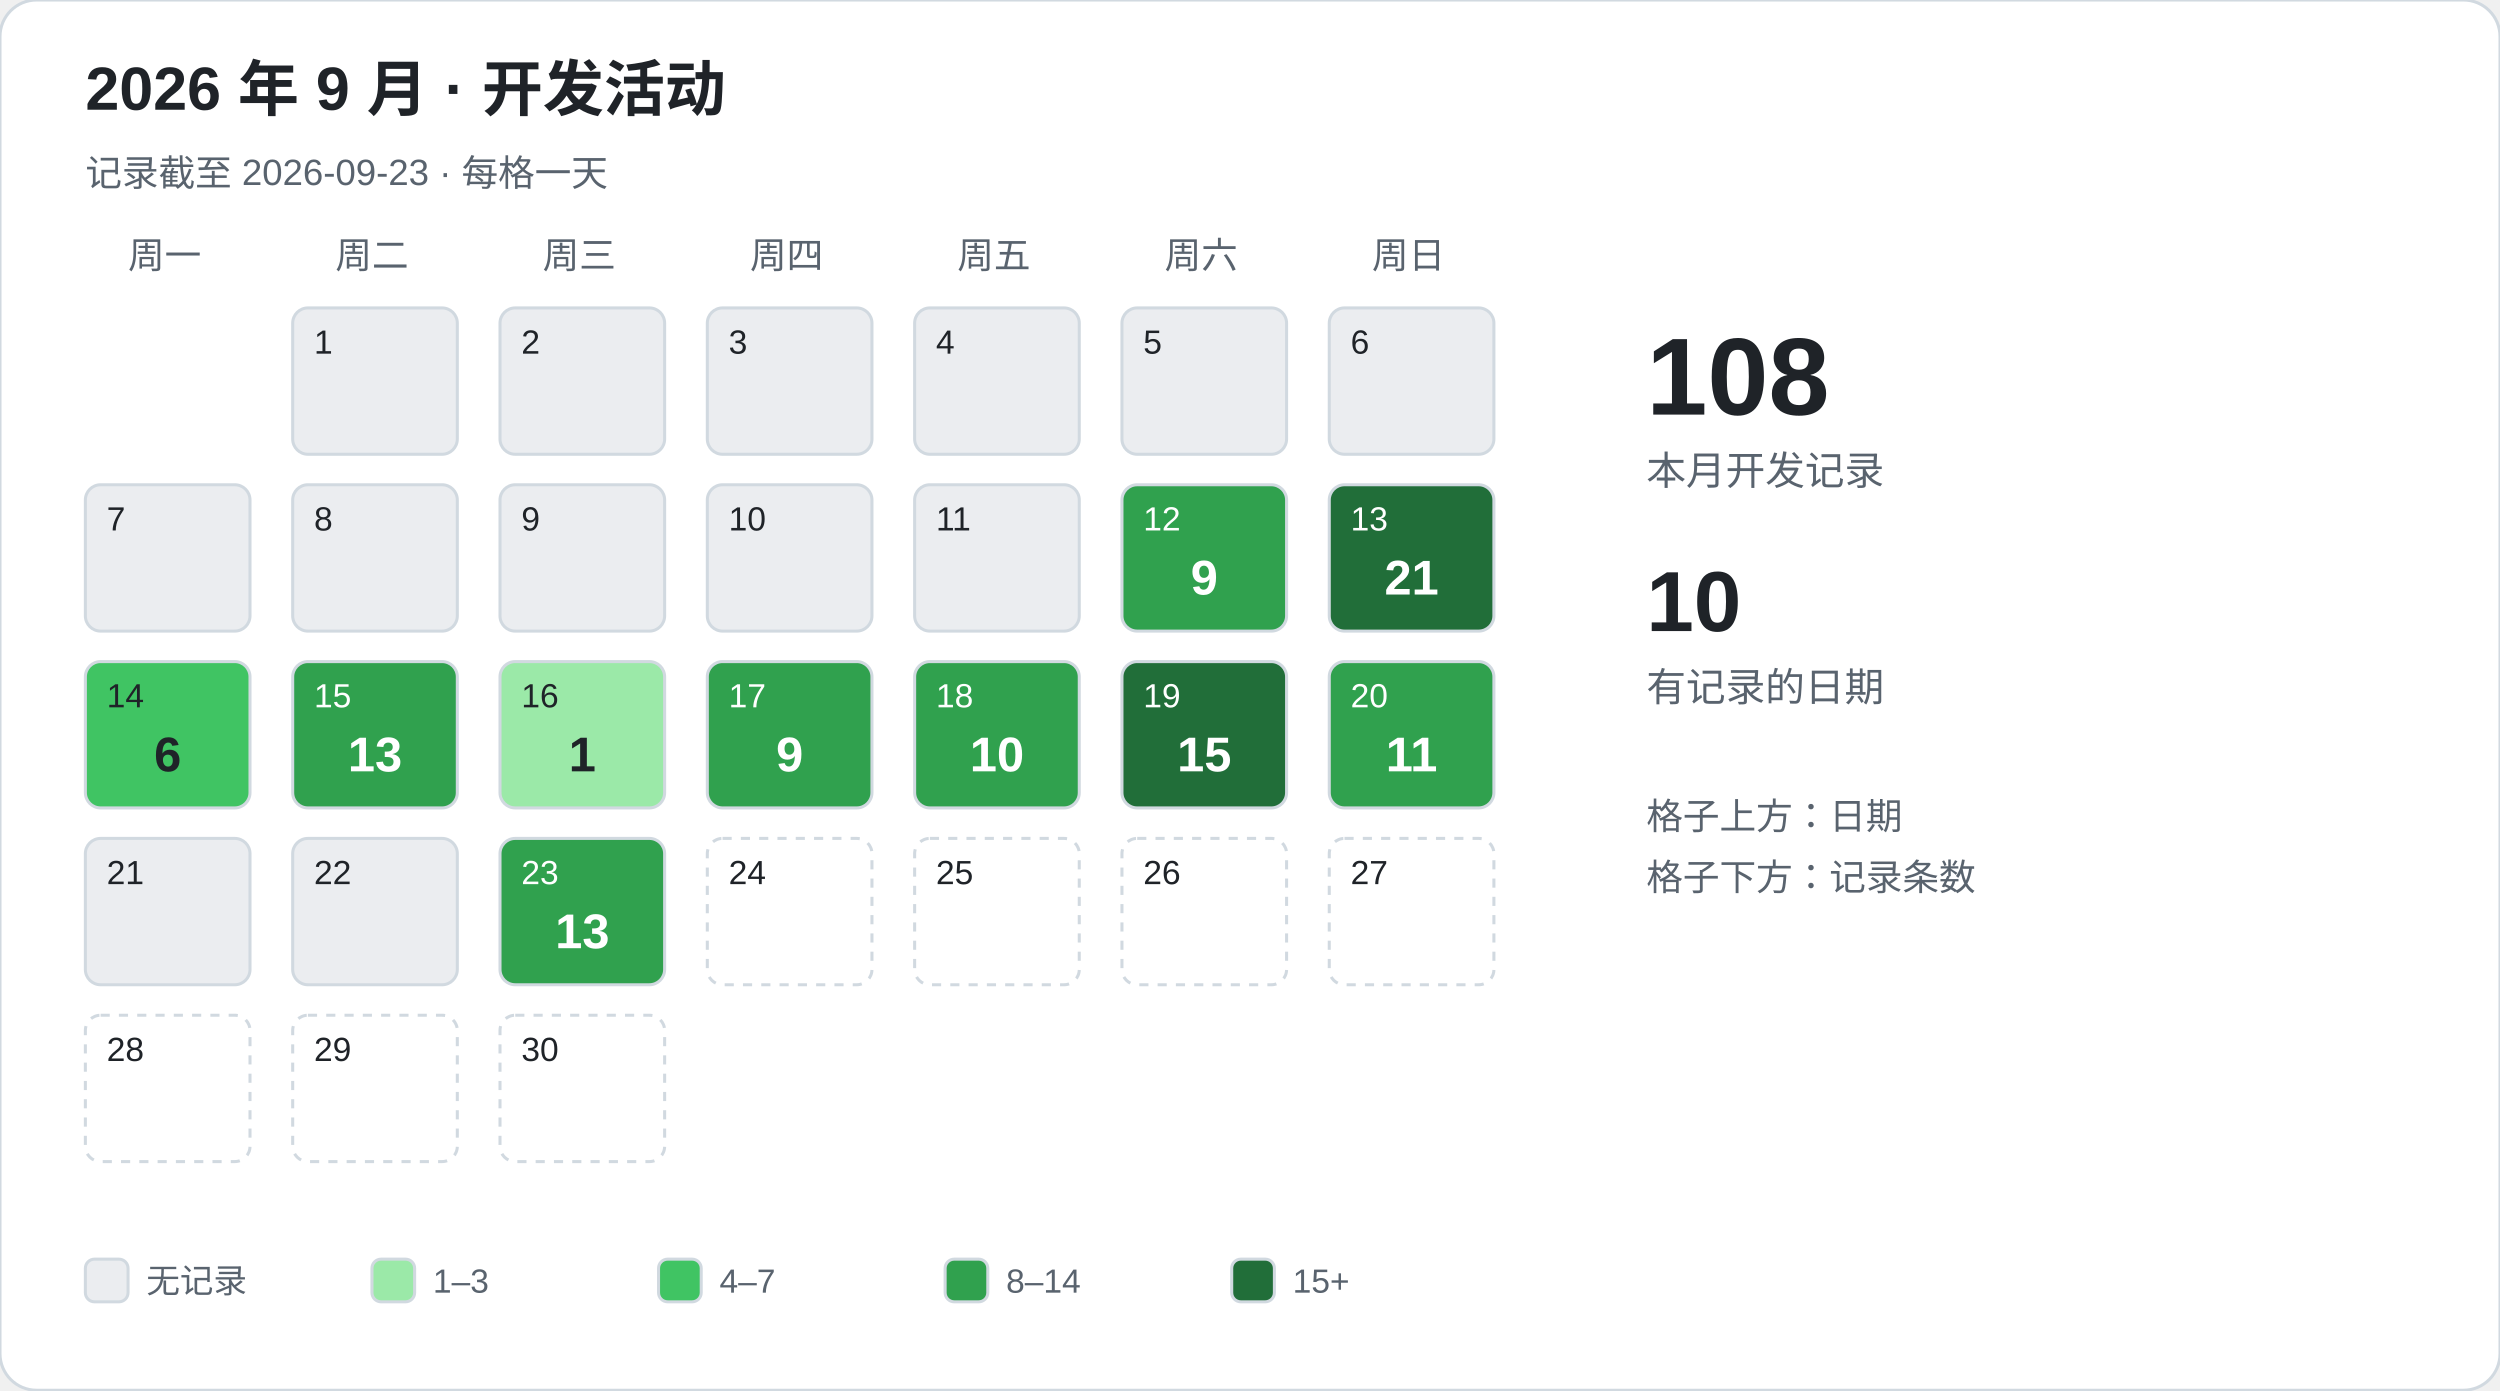
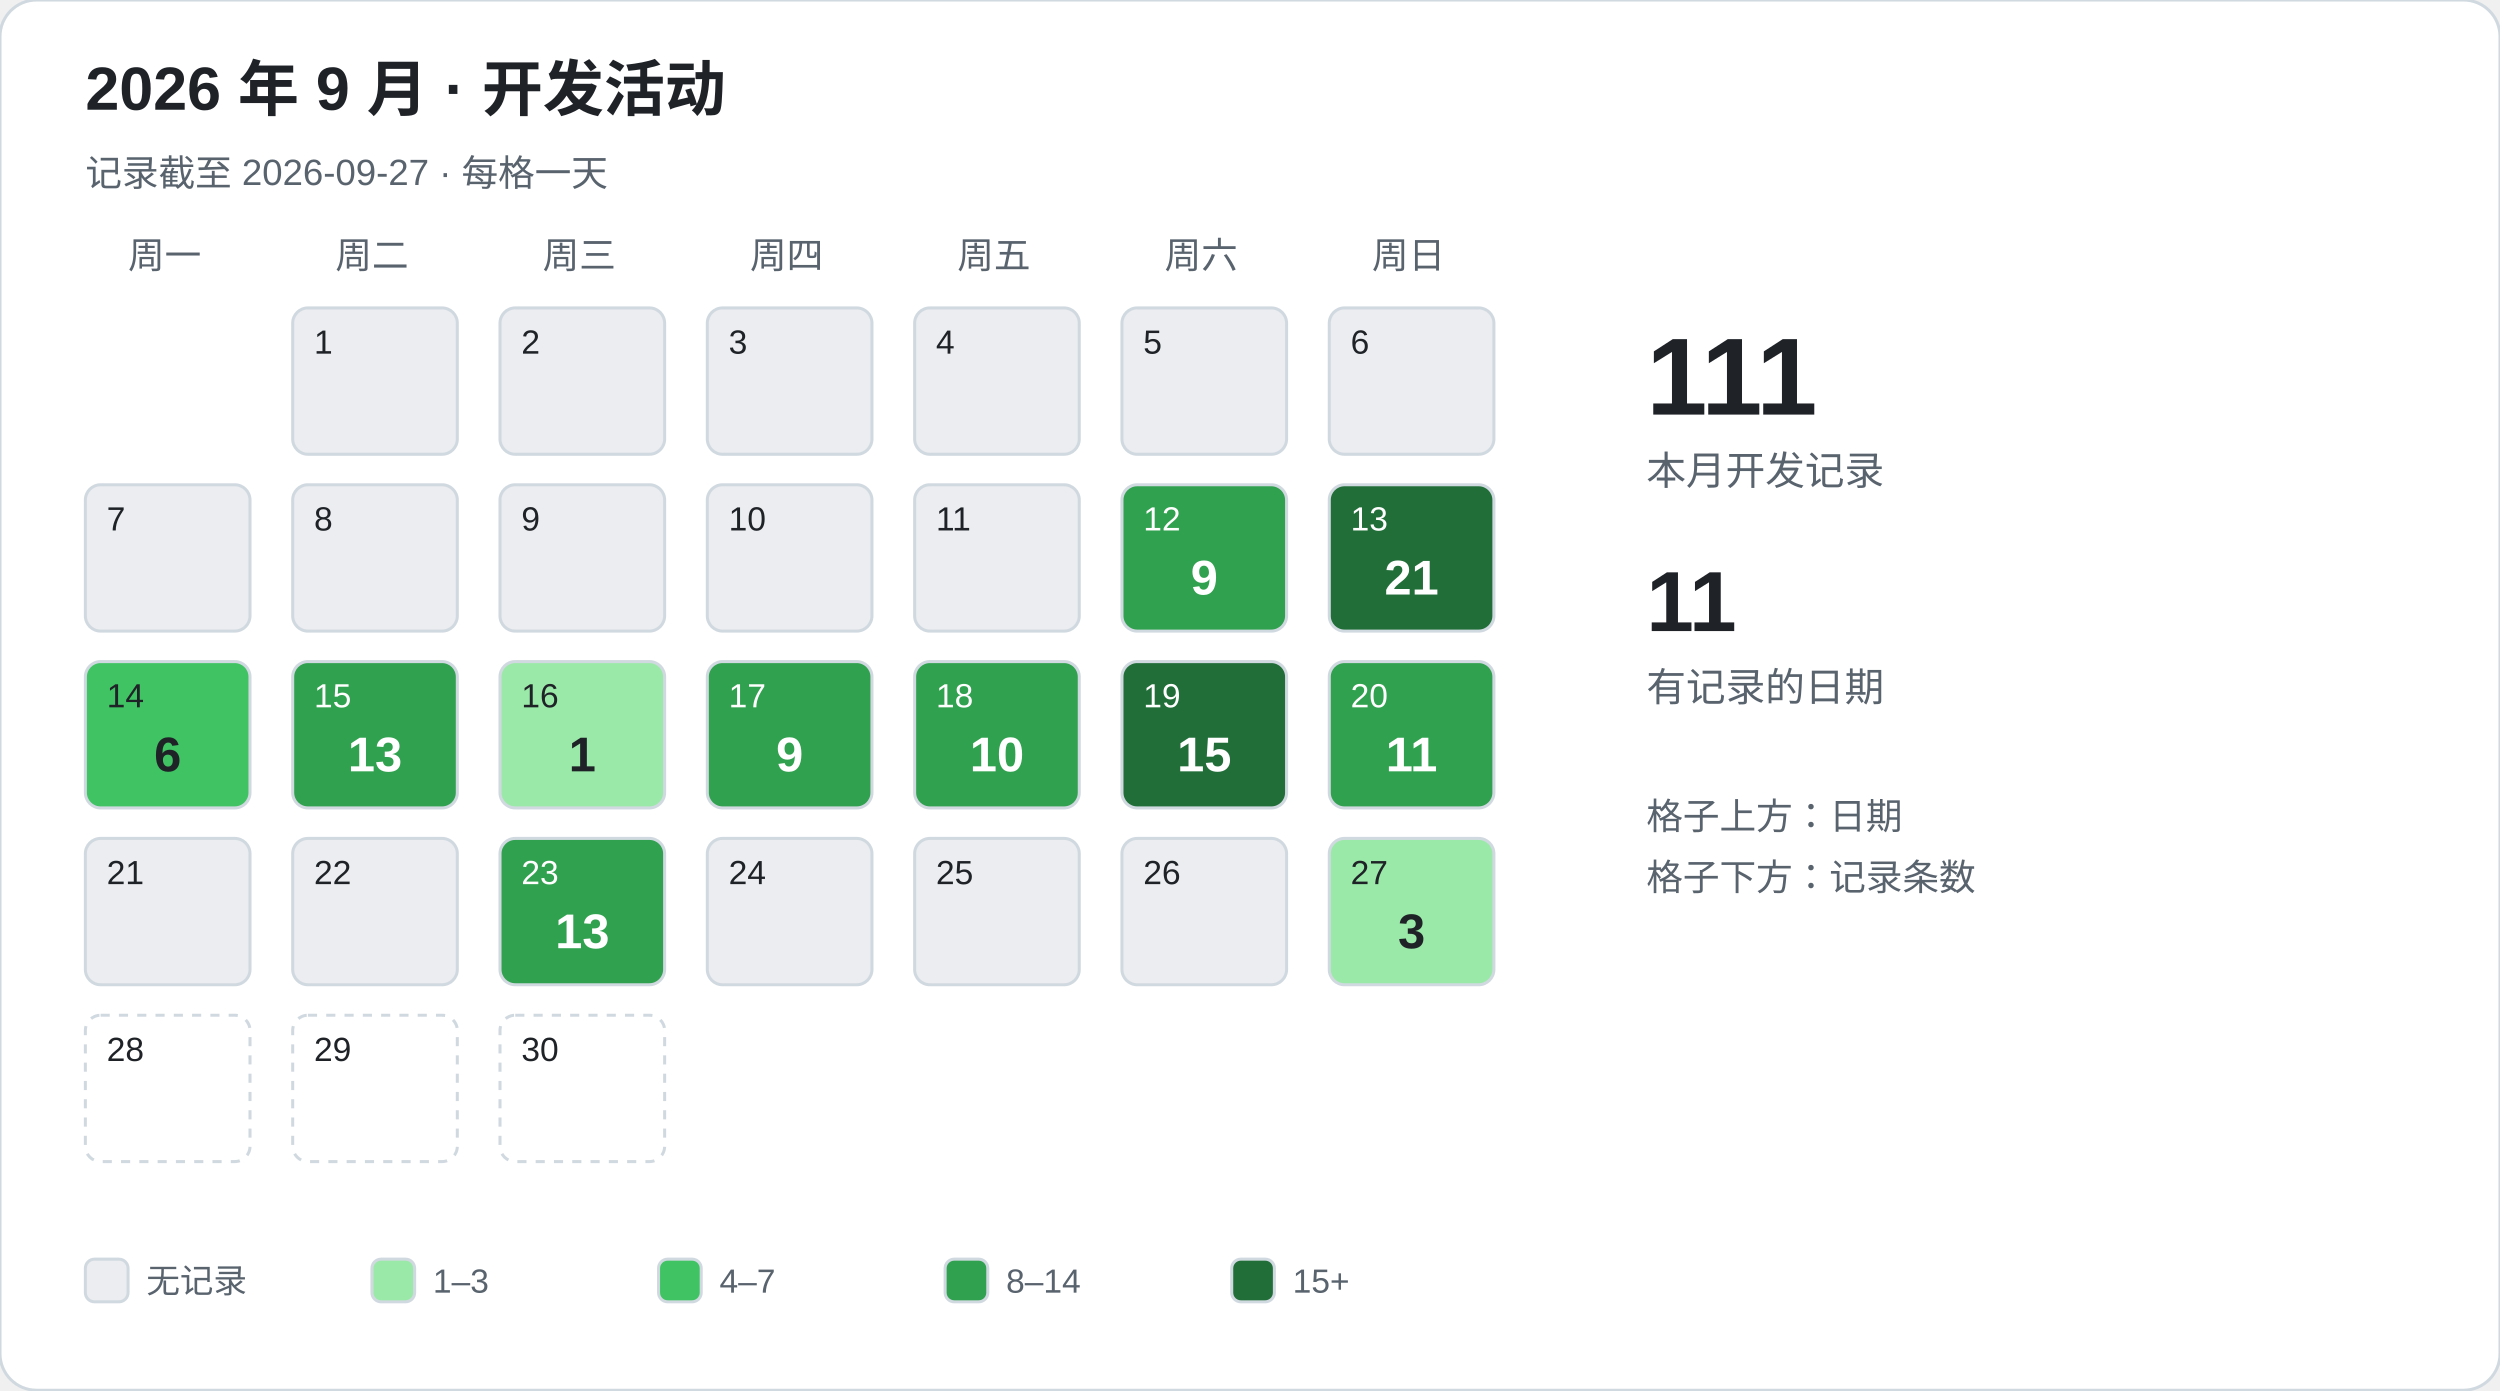
<svg xmlns="http://www.w3.org/2000/svg" width="820" height="456" viewBox="0 0 820 456" role="img" aria-labelledby="title desc">
  <rect width="100%" height="100%" rx="12" fill="#ffffff" stroke="#d1d9e0" />
  <g font-family="Arial, PingFang SC, Microsoft YaHei, sans-serif" fill="#1f2328">
    <text x="28" y="36" font-size="20" font-weight="600">2026 年 9 月 · 开发活动</text>
-     <text x="28" y="61" font-size="12" fill="#59636e">记录截至 2026-09-23 · 每格一天</text>
+     <text x="28" y="61" font-size="12" fill="#59636e">记录截至 2026-09-27 · 每格一天</text>
    <text x="54" y="88" text-anchor="middle" font-size="12" fill="#59636e">周一</text>
    <text x="122" y="88" text-anchor="middle" font-size="12" fill="#59636e">周二</text>
    <text x="190" y="88" text-anchor="middle" font-size="12" fill="#59636e">周三</text>
    <text x="258" y="88" text-anchor="middle" font-size="12" fill="#59636e">周四</text>
    <text x="326" y="88" text-anchor="middle" font-size="12" fill="#59636e">周五</text>
    <text x="394" y="88" text-anchor="middle" font-size="12" fill="#59636e">周六</text>
    <text x="462" y="88" text-anchor="middle" font-size="12" fill="#59636e">周日</text>
    <g>
      <rect x="96" y="101" width="54" height="48" rx="5" fill="#ebedf0" stroke="#d1d9e0" />
      <text x="103" y="116" font-size="11" fill="#1f2328">1</text>
    </g>
    <g>
      <rect x="164" y="101" width="54" height="48" rx="5" fill="#ebedf0" stroke="#d1d9e0" />
      <text x="171" y="116" font-size="11" fill="#1f2328">2</text>
    </g>
    <g>
      <rect x="232" y="101" width="54" height="48" rx="5" fill="#ebedf0" stroke="#d1d9e0" />
      <text x="239" y="116" font-size="11" fill="#1f2328">3</text>
    </g>
    <g>
      <rect x="300" y="101" width="54" height="48" rx="5" fill="#ebedf0" stroke="#d1d9e0" />
      <text x="307" y="116" font-size="11" fill="#1f2328">4</text>
    </g>
    <g>
      <rect x="368" y="101" width="54" height="48" rx="5" fill="#ebedf0" stroke="#d1d9e0" />
      <text x="375" y="116" font-size="11" fill="#1f2328">5</text>
    </g>
    <g>
      <rect x="436" y="101" width="54" height="48" rx="5" fill="#ebedf0" stroke="#d1d9e0" />
      <text x="443" y="116" font-size="11" fill="#1f2328">6</text>
    </g>
    <g>
      <rect x="28" y="159" width="54" height="48" rx="5" fill="#ebedf0" stroke="#d1d9e0" />
      <text x="35" y="174" font-size="11" fill="#1f2328">7</text>
    </g>
    <g>
      <rect x="96" y="159" width="54" height="48" rx="5" fill="#ebedf0" stroke="#d1d9e0" />
      <text x="103" y="174" font-size="11" fill="#1f2328">8</text>
    </g>
    <g>
      <rect x="164" y="159" width="54" height="48" rx="5" fill="#ebedf0" stroke="#d1d9e0" />
      <text x="171" y="174" font-size="11" fill="#1f2328">9</text>
    </g>
    <g>
      <rect x="232" y="159" width="54" height="48" rx="5" fill="#ebedf0" stroke="#d1d9e0" />
      <text x="239" y="174" font-size="11" fill="#1f2328">10</text>
    </g>
    <g>
      <rect x="300" y="159" width="54" height="48" rx="5" fill="#ebedf0" stroke="#d1d9e0" />
      <text x="307" y="174" font-size="11" fill="#1f2328">11</text>
    </g>
    <g>
      <rect x="368" y="159" width="54" height="48" rx="5" fill="#30a14e" stroke="#d1d9e0" />
      <text x="375" y="174" font-size="11" fill="#ffffff">12</text>
      <text x="395" y="195" text-anchor="middle" font-size="16" font-weight="600" fill="#ffffff">9</text>
    </g>
    <g>
      <rect x="436" y="159" width="54" height="48" rx="5" fill="#216e39" stroke="#d1d9e0" />
      <text x="443" y="174" font-size="11" fill="#ffffff">13</text>
      <text x="463" y="195" text-anchor="middle" font-size="16" font-weight="600" fill="#ffffff">21</text>
    </g>
    <g>
      <rect x="28" y="217" width="54" height="48" rx="5" fill="#40c463" stroke="#d1d9e0" />
      <text x="35" y="232" font-size="11" fill="#1f2328">14</text>
      <text x="55" y="253" text-anchor="middle" font-size="16" font-weight="600" fill="#1f2328">6</text>
    </g>
    <g>
      <rect x="96" y="217" width="54" height="48" rx="5" fill="#30a14e" stroke="#d1d9e0" />
      <text x="103" y="232" font-size="11" fill="#ffffff">15</text>
      <text x="123" y="253" text-anchor="middle" font-size="16" font-weight="600" fill="#ffffff">13</text>
    </g>
    <g>
      <rect x="164" y="217" width="54" height="48" rx="5" fill="#9be9a8" stroke="#d1d9e0" />
      <text x="171" y="232" font-size="11" fill="#1f2328">16</text>
      <text x="191" y="253" text-anchor="middle" font-size="16" font-weight="600" fill="#1f2328">1</text>
    </g>
    <g>
      <rect x="232" y="217" width="54" height="48" rx="5" fill="#30a14e" stroke="#d1d9e0" />
      <text x="239" y="232" font-size="11" fill="#ffffff">17</text>
      <text x="259" y="253" text-anchor="middle" font-size="16" font-weight="600" fill="#ffffff">9</text>
    </g>
    <g>
      <rect x="300" y="217" width="54" height="48" rx="5" fill="#30a14e" stroke="#d1d9e0" />
      <text x="307" y="232" font-size="11" fill="#ffffff">18</text>
      <text x="327" y="253" text-anchor="middle" font-size="16" font-weight="600" fill="#ffffff">10</text>
    </g>
    <g>
      <rect x="368" y="217" width="54" height="48" rx="5" fill="#216e39" stroke="#d1d9e0" />
      <text x="375" y="232" font-size="11" fill="#ffffff">19</text>
      <text x="395" y="253" text-anchor="middle" font-size="16" font-weight="600" fill="#ffffff">15</text>
    </g>
    <g>
      <rect x="436" y="217" width="54" height="48" rx="5" fill="#30a14e" stroke="#d1d9e0" />
      <text x="443" y="232" font-size="11" fill="#ffffff">20</text>
      <text x="463" y="253" text-anchor="middle" font-size="16" font-weight="600" fill="#ffffff">11</text>
    </g>
    <g>
      <rect x="28" y="275" width="54" height="48" rx="5" fill="#ebedf0" stroke="#d1d9e0" />
      <text x="35" y="290" font-size="11" fill="#1f2328">21</text>
    </g>
    <g>
      <rect x="96" y="275" width="54" height="48" rx="5" fill="#ebedf0" stroke="#d1d9e0" />
      <text x="103" y="290" font-size="11" fill="#1f2328">22</text>
    </g>
    <g>
      <rect x="164" y="275" width="54" height="48" rx="5" fill="#30a14e" stroke="#d1d9e0" />
      <text x="171" y="290" font-size="11" fill="#ffffff">23</text>
      <text x="191" y="311" text-anchor="middle" font-size="16" font-weight="600" fill="#ffffff">13</text>
    </g>
    <g>
-       <rect x="232" y="275" width="54" height="48" rx="5" fill="#ffffff" stroke="#d1d9e0" stroke-dasharray="3 3" />
+       <rect x="232" y="275" width="54" height="48" rx="5" fill="#ebedf0" stroke="#d1d9e0" />
      <text x="239" y="290" font-size="11" fill="#1f2328">24</text>
    </g>
    <g>
-       <rect x="300" y="275" width="54" height="48" rx="5" fill="#ffffff" stroke="#d1d9e0" stroke-dasharray="3 3" />
+       <rect x="300" y="275" width="54" height="48" rx="5" fill="#ebedf0" stroke="#d1d9e0" />
      <text x="307" y="290" font-size="11" fill="#1f2328">25</text>
    </g>
    <g>
-       <rect x="368" y="275" width="54" height="48" rx="5" fill="#ffffff" stroke="#d1d9e0" stroke-dasharray="3 3" />
+       <rect x="368" y="275" width="54" height="48" rx="5" fill="#ebedf0" stroke="#d1d9e0" />
      <text x="375" y="290" font-size="11" fill="#1f2328">26</text>
    </g>
    <g>
-       <rect x="436" y="275" width="54" height="48" rx="5" fill="#ffffff" stroke="#d1d9e0" stroke-dasharray="3 3" />
+       <rect x="436" y="275" width="54" height="48" rx="5" fill="#9be9a8" stroke="#d1d9e0" />
      <text x="443" y="290" font-size="11" fill="#1f2328">27</text>
+       <text x="463" y="311" text-anchor="middle" font-size="16" font-weight="600" fill="#1f2328">3</text>
    </g>
    <g>
      <rect x="28" y="333" width="54" height="48" rx="5" fill="#ffffff" stroke="#d1d9e0" stroke-dasharray="3 3" />
      <text x="35" y="348" font-size="11" fill="#1f2328">28</text>
    </g>
    <g>
      <rect x="96" y="333" width="54" height="48" rx="5" fill="#ffffff" stroke="#d1d9e0" stroke-dasharray="3 3" />
      <text x="103" y="348" font-size="11" fill="#1f2328">29</text>
    </g>
    <g>
      <rect x="164" y="333" width="54" height="48" rx="5" fill="#ffffff" stroke="#d1d9e0" stroke-dasharray="3 3" />
      <text x="171" y="348" font-size="11" fill="#1f2328">30</text>
    </g>
-     <text x="540" y="136" font-size="36" font-weight="600">108</text>
+     <text x="540" y="136" font-size="36" font-weight="600">111</text>
    <text x="540" y="159" font-size="13" fill="#59636e">本月开发记录</text>
-     <text x="540" y="207" font-size="28" font-weight="600">10</text>
+     <text x="540" y="207" font-size="28" font-weight="600">11</text>
    <text x="540" y="230" font-size="13" fill="#59636e">有记录的日期</text>
    <text x="540" y="272" font-size="12" fill="#59636e">格子上方：日期</text>
    <text x="540" y="292" font-size="12" fill="#59636e">格子下方：记录条数</text>
    <rect x="28" y="413" width="14" height="14" rx="3" fill="#ebedf0" stroke="#d1d9e0" />
    <text x="48" y="424" font-size="11" fill="#59636e">无记录</text>
    <rect x="122" y="413" width="14" height="14" rx="3" fill="#9be9a8" stroke="#d1d9e0" />
    <text x="142" y="424" font-size="11" fill="#59636e">1–3</text>
    <rect x="216" y="413" width="14" height="14" rx="3" fill="#40c463" stroke="#d1d9e0" />
    <text x="236" y="424" font-size="11" fill="#59636e">4–7</text>
    <rect x="310" y="413" width="14" height="14" rx="3" fill="#30a14e" stroke="#d1d9e0" />
    <text x="330" y="424" font-size="11" fill="#59636e">8–14</text>
    <rect x="404" y="413" width="14" height="14" rx="3" fill="#216e39" stroke="#d1d9e0" />
    <text x="424" y="424" font-size="11" fill="#59636e">15+</text>
  </g>
</svg>
